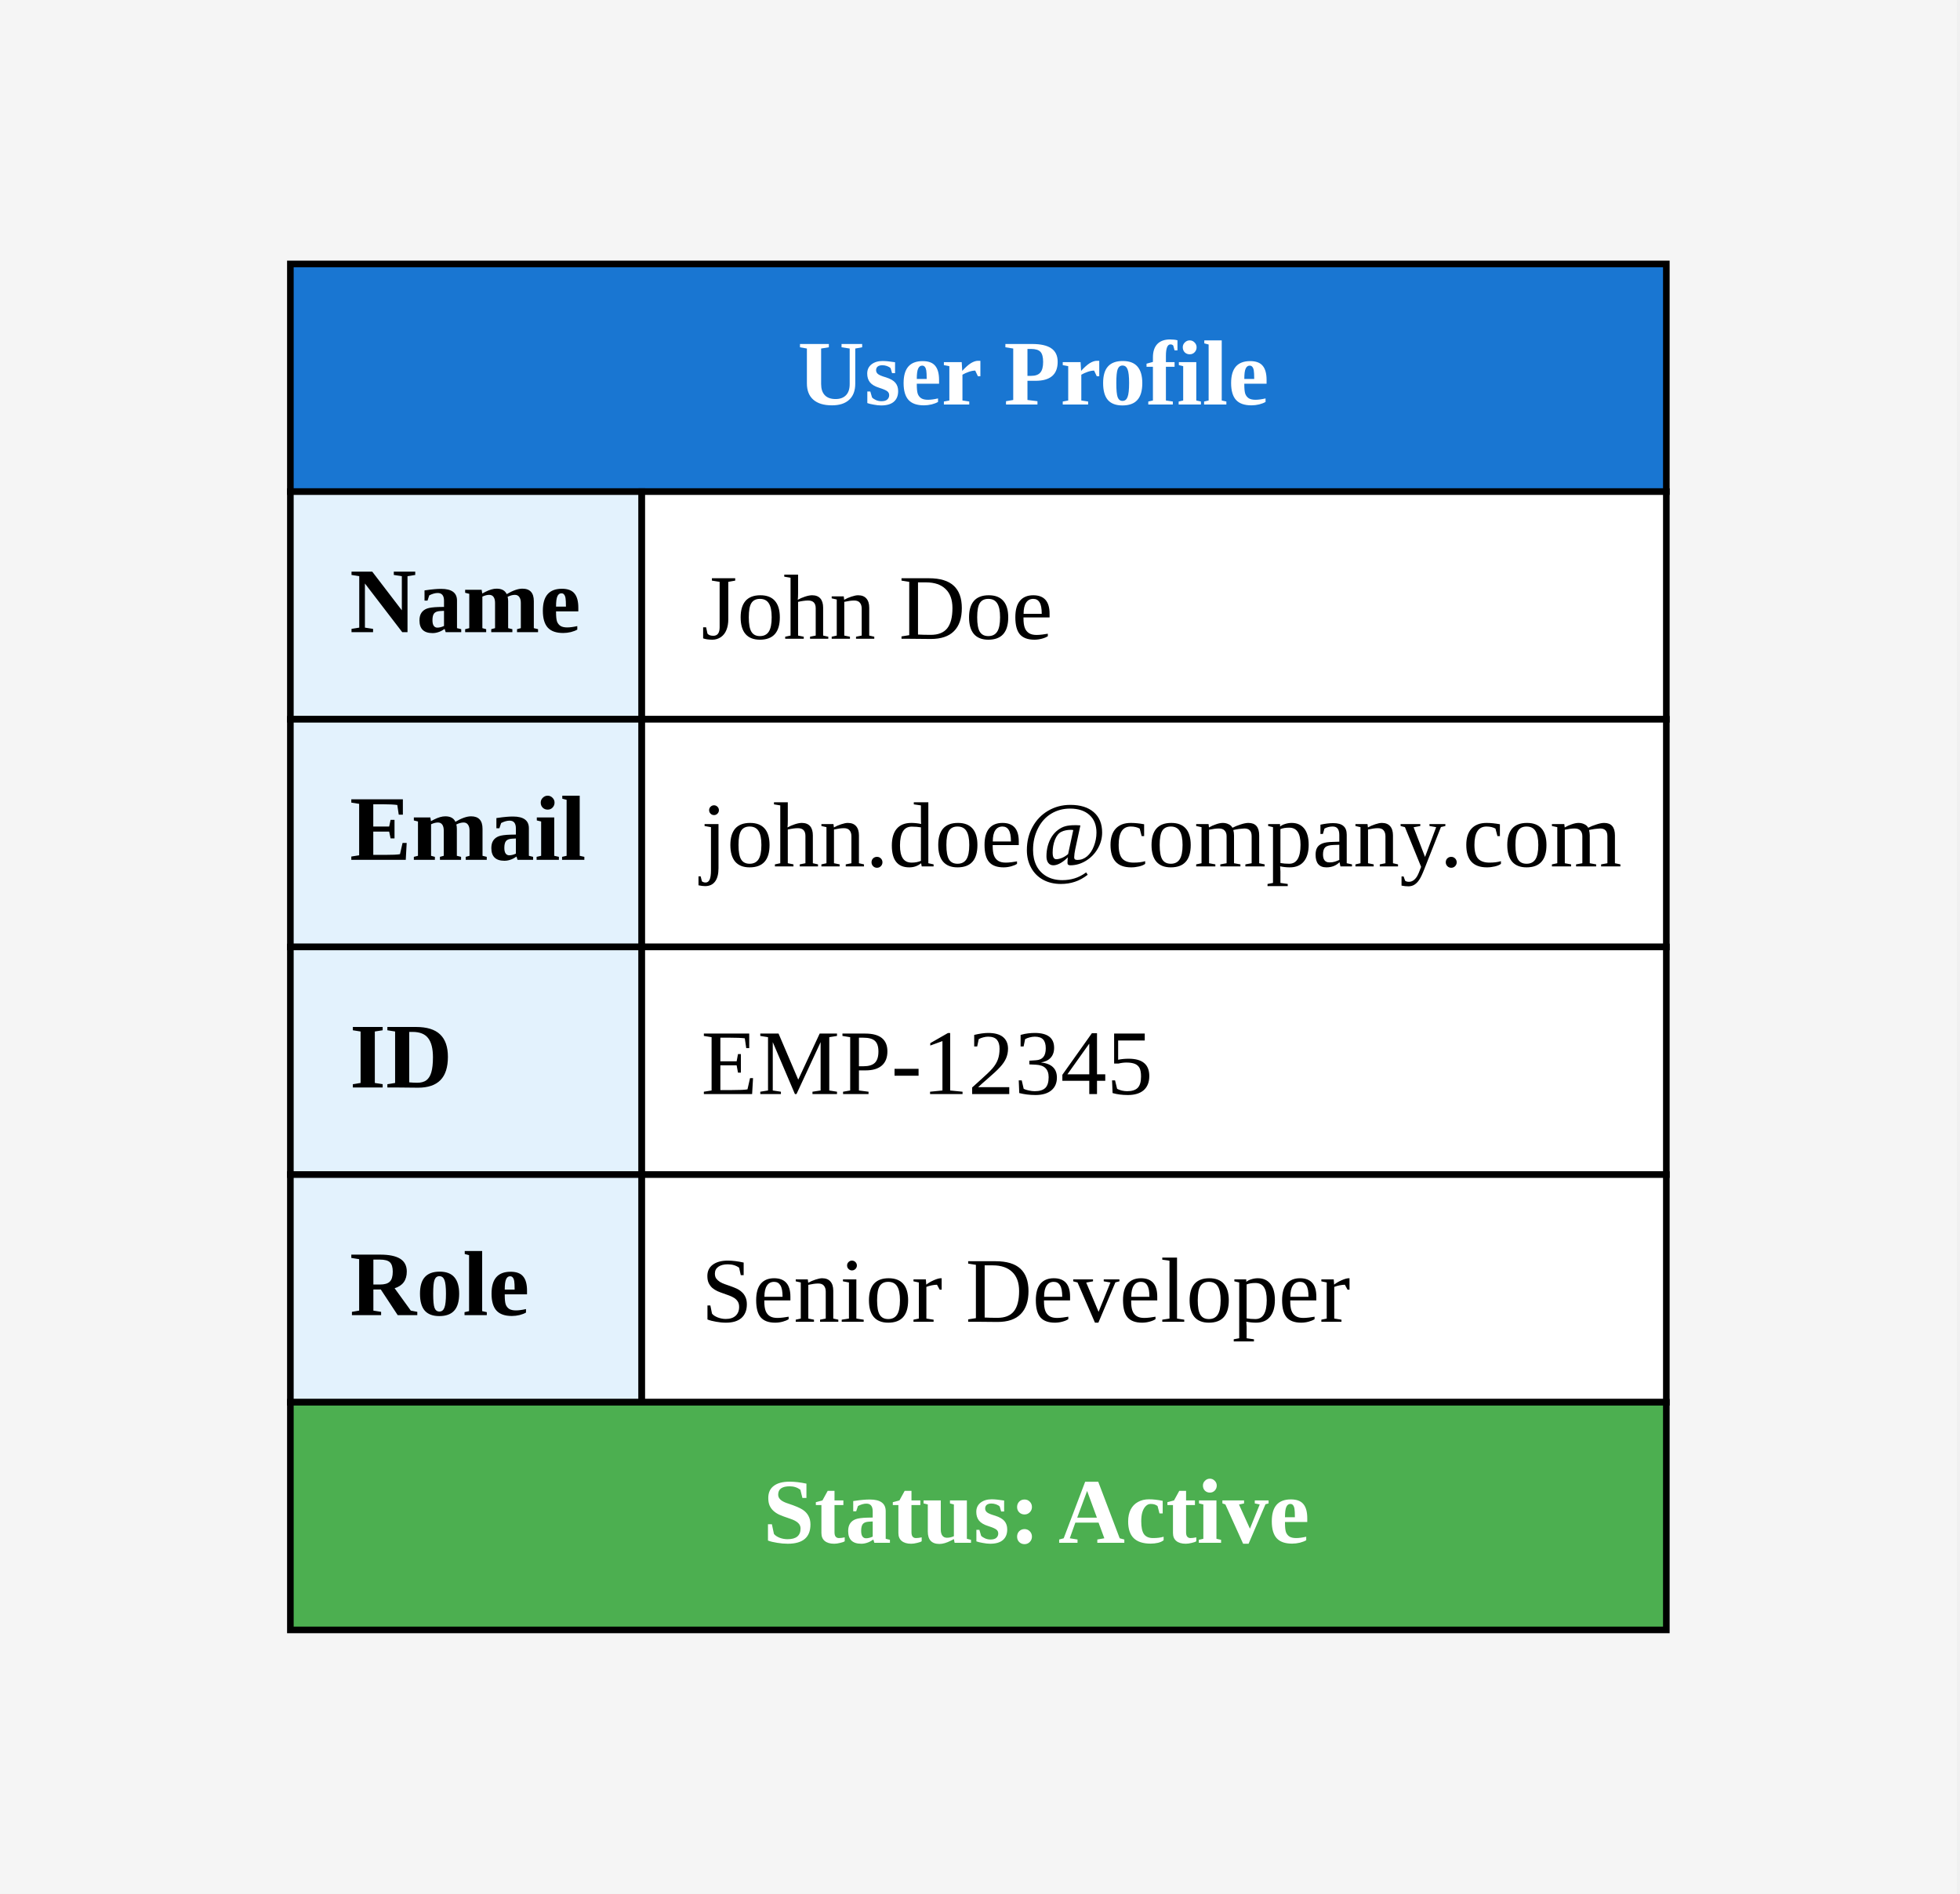
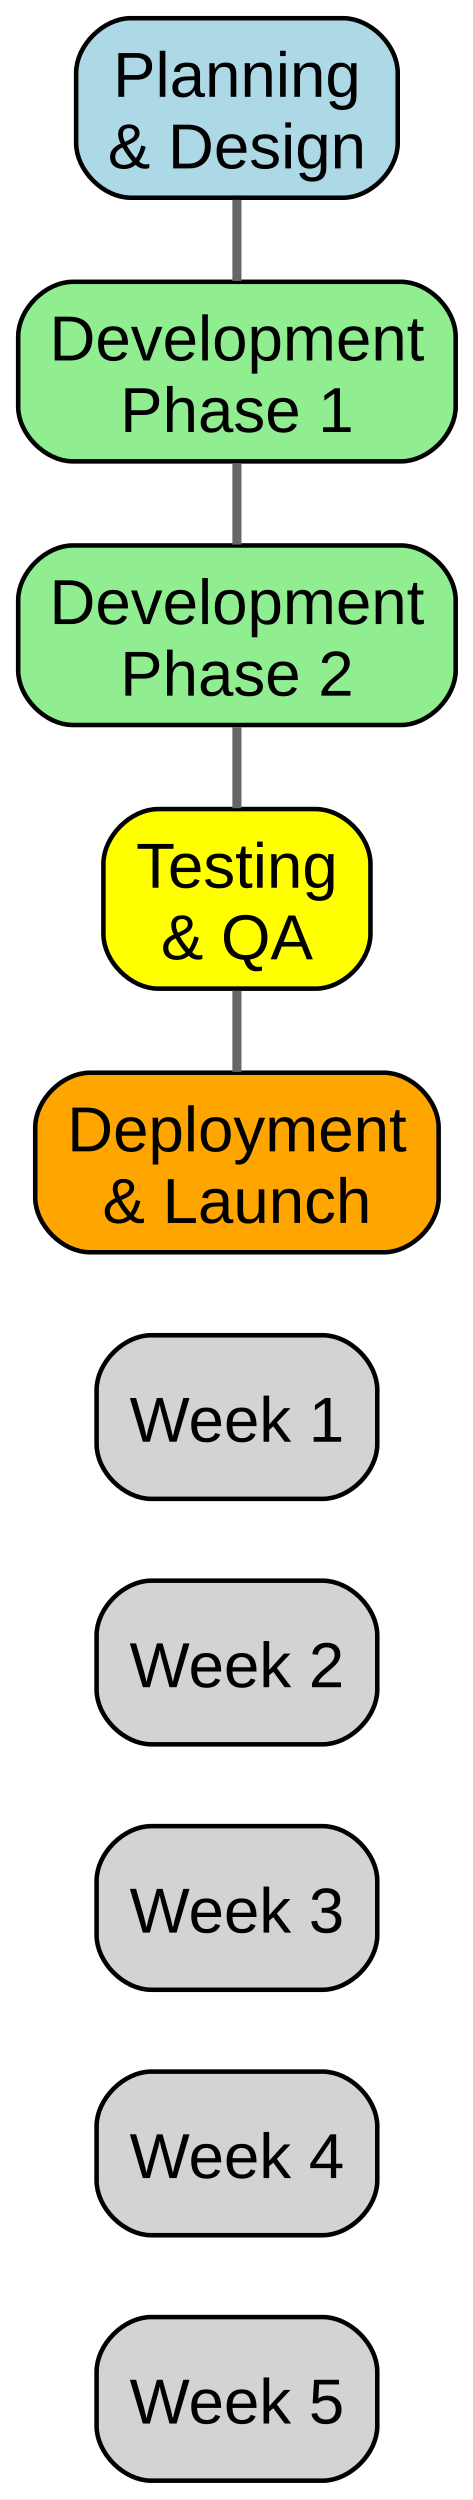
- <svg xmlns="http://www.w3.org/2000/svg" width="297pt" height="287pt" viewBox="0.00 0.00 297.00 287.00">
-   <g id="graph0" class="graph" transform="scale(1 1) rotate(0) translate(36 251)">
-     <polygon fill="#f5f5f5" stroke="none" points="-36,36 -36,-251 260.5,-251 260.5,36 -36,36" />
+ <svg xmlns="http://www.w3.org/2000/svg" width="104pt" height="550pt" viewBox="0.00 0.00 104.00 550.00">
+   <g id="graph0" class="graph" transform="scale(1 1) rotate(0) translate(4 545.75)">
+     <polygon fill="white" stroke="none" points="-4,4 -4,-545.75 100.25,-545.75 100.25,4 -4,4" />
    <g id="node1" class="node">
-       <polygon fill="white" stroke="none" points="8,-4 8,-211 216.5,-211 216.5,-4 8,-4" />
-       <polygon fill="#1976d2" stroke="none" points="8,-176.5 8,-211 216.5,-211 216.5,-176.5 8,-176.5" />
-       <polygon fill="none" stroke="black" points="8,-176.5 8,-211 216.5,-211 216.5,-176.5 8,-176.5" />
-       <text xml:space="preserve" text-anchor="start" x="24.88" y="-189.7" font-family="Times New Roman,serif" font-size="14.00">                </text>
-       <text xml:space="preserve" text-anchor="start" x="84.88" y="-189.7" font-family="Times New Roman,serif" font-weight="bold" font-size="14.00" fill="white">User Profile</text>
-       <text xml:space="preserve" text-anchor="start" x="154.62" y="-189.7" font-family="Times New Roman,serif" font-size="14.00">            </text>
-       <polygon fill="#e3f2fd" stroke="none" points="8,-142 8,-176.5 61.25,-176.5 61.25,-142 8,-142" />
-       <polygon fill="none" stroke="black" points="8,-142 8,-176.5 61.25,-176.5 61.25,-142 8,-142" />
-       <text xml:space="preserve" text-anchor="start" x="17" y="-155.2" font-family="Times New Roman,serif" font-weight="bold" font-size="14.00">Name</text>
-       <polygon fill="white" stroke="none" points="61.25,-142 61.25,-176.5 216.5,-176.5 216.5,-142 61.25,-142" />
-       <polygon fill="none" stroke="black" points="61.25,-142 61.25,-176.5 216.5,-176.5 216.5,-142 61.25,-142" />
-       <text xml:space="preserve" text-anchor="start" x="70.25" y="-154.2" font-family="Times New Roman,serif" font-size="14.00">John Doe</text>
-       <polygon fill="#e3f2fd" stroke="none" points="8,-107.5 8,-142 61.25,-142 61.25,-107.5 8,-107.5" />
-       <polygon fill="none" stroke="black" points="8,-107.5 8,-142 61.25,-142 61.25,-107.5 8,-107.5" />
-       <text xml:space="preserve" text-anchor="start" x="17" y="-120.7" font-family="Times New Roman,serif" font-weight="bold" font-size="14.00">Email</text>
-       <polygon fill="white" stroke="none" points="61.25,-107.5 61.25,-142 216.5,-142 216.5,-107.5 61.25,-107.5" />
-       <polygon fill="none" stroke="black" points="61.25,-107.5 61.25,-142 216.5,-142 216.5,-107.5 61.25,-107.5" />
-       <text xml:space="preserve" text-anchor="start" x="70.25" y="-119.7" font-family="Times New Roman,serif" font-size="14.00">john.doe@company.com</text>
-       <polygon fill="#e3f2fd" stroke="none" points="8,-73 8,-107.5 61.25,-107.5 61.25,-73 8,-73" />
-       <polygon fill="none" stroke="black" points="8,-73 8,-107.5 61.25,-107.5 61.25,-73 8,-73" />
-       <text xml:space="preserve" text-anchor="start" x="17" y="-86.2" font-family="Times New Roman,serif" font-weight="bold" font-size="14.00">ID</text>
-       <polygon fill="white" stroke="none" points="61.25,-73 61.25,-107.5 216.5,-107.5 216.5,-73 61.25,-73" />
-       <polygon fill="none" stroke="black" points="61.25,-73 61.25,-107.5 216.5,-107.5 216.5,-73 61.25,-73" />
-       <text xml:space="preserve" text-anchor="start" x="70.25" y="-85.2" font-family="Times New Roman,serif" font-size="14.00">EMP-12345</text>
-       <polygon fill="#e3f2fd" stroke="none" points="8,-38.5 8,-73 61.25,-73 61.25,-38.5 8,-38.5" />
-       <polygon fill="none" stroke="black" points="8,-38.5 8,-73 61.25,-73 61.25,-38.5 8,-38.5" />
-       <text xml:space="preserve" text-anchor="start" x="17" y="-51.7" font-family="Times New Roman,serif" font-weight="bold" font-size="14.00">Role</text>
-       <polygon fill="white" stroke="none" points="61.25,-38.5 61.25,-73 216.5,-73 216.5,-38.5 61.25,-38.5" />
-       <polygon fill="none" stroke="black" points="61.25,-38.5 61.25,-73 216.5,-73 216.5,-38.5 61.25,-38.5" />
-       <text xml:space="preserve" text-anchor="start" x="70.25" y="-50.7" font-family="Times New Roman,serif" font-size="14.00">Senior Developer</text>
-       <polygon fill="#4caf50" stroke="none" points="8,-4 8,-38.5 216.5,-38.5 216.5,-4 8,-4" />
-       <polygon fill="none" stroke="black" points="8,-4 8,-38.5 216.5,-38.5 216.5,-4 8,-4" />
-       <text xml:space="preserve" text-anchor="start" x="19.62" y="-17.2" font-family="Times New Roman,serif" font-size="14.00">                </text>
-       <text xml:space="preserve" text-anchor="start" x="79.62" y="-17.2" font-family="Times New Roman,serif" font-weight="bold" font-size="14.00" fill="white">Status: Active</text>
-       <text xml:space="preserve" text-anchor="start" x="159.88" y="-17.2" font-family="Times New Roman,serif" font-size="14.00">            </text>
+       <path fill="lightgrey" stroke="black" d="M67,-252C67,-252 29.25,-252 29.25,-252 23.25,-252 17.25,-246 17.25,-240 17.25,-240 17.25,-228 17.25,-228 17.25,-222 23.25,-216 29.25,-216 29.25,-216 67,-216 67,-216 73,-216 79,-222 79,-228 79,-228 79,-240 79,-240 79,-246 73,-252 67,-252" />
+       <text xml:space="preserve" text-anchor="middle" x="48.12" y="-228.57" font-family="Arial" font-size="14.00">Week 1</text>
+     </g>
+     <g id="node2" class="node">
+       <path fill="lightgrey" stroke="black" d="M67,-198C67,-198 29.25,-198 29.25,-198 23.25,-198 17.25,-192 17.25,-186 17.25,-186 17.25,-174 17.25,-174 17.25,-168 23.25,-162 29.25,-162 29.25,-162 67,-162 67,-162 73,-162 79,-168 79,-174 79,-174 79,-186 79,-186 79,-192 73,-198 67,-198" />
+       <text xml:space="preserve" text-anchor="middle" x="48.12" y="-174.57" font-family="Arial" font-size="14.00">Week 2</text>
+     </g>
+     <g id="node3" class="node">
+       <path fill="lightgrey" stroke="black" d="M67,-144C67,-144 29.25,-144 29.25,-144 23.25,-144 17.25,-138 17.25,-132 17.25,-132 17.25,-120 17.25,-120 17.25,-114 23.25,-108 29.25,-108 29.25,-108 67,-108 67,-108 73,-108 79,-114 79,-120 79,-120 79,-132 79,-132 79,-138 73,-144 67,-144" />
+       <text xml:space="preserve" text-anchor="middle" x="48.12" y="-120.58" font-family="Arial" font-size="14.00">Week 3</text>
+     </g>
+     <g id="node4" class="node">
+       <path fill="lightgrey" stroke="black" d="M67,-90C67,-90 29.25,-90 29.25,-90 23.25,-90 17.25,-84 17.25,-78 17.25,-78 17.25,-66 17.25,-66 17.25,-60 23.25,-54 29.25,-54 29.25,-54 67,-54 67,-54 73,-54 79,-60 79,-66 79,-66 79,-78 79,-78 79,-84 73,-90 67,-90" />
+       <text xml:space="preserve" text-anchor="middle" x="48.12" y="-66.58" font-family="Arial" font-size="14.00">Week 4</text>
+     </g>
+     <g id="node5" class="node">
+       <path fill="lightgrey" stroke="black" d="M67,-36C67,-36 29.25,-36 29.25,-36 23.25,-36 17.25,-30 17.25,-24 17.25,-24 17.25,-12 17.25,-12 17.25,-6 23.25,0 29.25,0 29.25,0 67,0 67,0 73,0 79,-6 79,-12 79,-12 79,-24 79,-24 79,-30 73,-36 67,-36" />
+       <text xml:space="preserve" text-anchor="middle" x="48.12" y="-12.57" font-family="Arial" font-size="14.00">Week 5</text>
+     </g>
+     <g id="node6" class="node">
+       <path fill="lightblue" stroke="black" d="M71.5,-541.75C71.5,-541.75 24.75,-541.75 24.75,-541.75 18.75,-541.75 12.75,-535.75 12.75,-529.75 12.75,-529.75 12.75,-514.25 12.75,-514.25 12.75,-508.25 18.75,-502.25 24.75,-502.25 24.75,-502.25 71.5,-502.25 71.5,-502.25 77.5,-502.25 83.5,-508.25 83.5,-514.25 83.5,-514.25 83.5,-529.75 83.5,-529.75 83.5,-535.75 77.5,-541.75 71.5,-541.75" />
+       <text xml:space="preserve" text-anchor="middle" x="48.12" y="-524.45" font-family="Arial" font-size="14.00">Planning</text>
+       <text xml:space="preserve" text-anchor="middle" x="48.12" y="-508.7" font-family="Arial" font-size="14.00">&amp; Design</text>
+     </g>
+     <g id="node7" class="node">
+       <path fill="lightgreen" stroke="black" d="M84.25,-483.75C84.25,-483.75 12,-483.75 12,-483.75 6,-483.75 0,-477.75 0,-471.75 0,-471.75 0,-456.25 0,-456.25 0,-450.25 6,-444.25 12,-444.25 12,-444.25 84.25,-444.25 84.25,-444.25 90.25,-444.25 96.25,-450.25 96.25,-456.25 96.25,-456.25 96.25,-471.75 96.25,-471.75 96.25,-477.75 90.25,-483.75 84.25,-483.75" />
+       <text xml:space="preserve" text-anchor="middle" x="48.12" y="-466.45" font-family="Arial" font-size="14.00">Development</text>
+       <text xml:space="preserve" text-anchor="middle" x="48.12" y="-450.7" font-family="Arial" font-size="14.00">Phase 1</text>
+     </g>
+     <g id="edge5" class="edge">
+       <path fill="none" stroke="#666666" stroke-width="2" d="M48.12,-501.78C48.12,-495.83 48.12,-489.88 48.12,-483.94" />
+     </g>
+     <g id="node8" class="node">
+       <path fill="lightgreen" stroke="black" d="M84.25,-425.75C84.25,-425.75 12,-425.75 12,-425.75 6,-425.75 0,-419.75 0,-413.75 0,-413.75 0,-398.25 0,-398.25 0,-392.25 6,-386.25 12,-386.25 12,-386.25 84.25,-386.25 84.25,-386.25 90.25,-386.25 96.25,-392.25 96.25,-398.25 96.25,-398.25 96.25,-413.75 96.25,-413.75 96.25,-419.75 90.25,-425.75 84.25,-425.75" />
+       <text xml:space="preserve" text-anchor="middle" x="48.12" y="-408.45" font-family="Arial" font-size="14.00">Development</text>
+       <text xml:space="preserve" text-anchor="middle" x="48.12" y="-392.7" font-family="Arial" font-size="14.00">Phase 2</text>
+     </g>
+     <g id="edge6" class="edge">
+       <path fill="none" stroke="#666666" stroke-width="2" d="M48.12,-443.78C48.12,-437.83 48.12,-431.88 48.12,-425.94" />
+     </g>
+     <g id="node9" class="node">
+       <path fill="yellow" stroke="black" d="M65.5,-367.75C65.5,-367.75 30.75,-367.75 30.75,-367.75 24.75,-367.75 18.75,-361.75 18.75,-355.75 18.75,-355.75 18.75,-340.25 18.75,-340.25 18.75,-334.25 24.75,-328.25 30.75,-328.25 30.75,-328.25 65.5,-328.25 65.5,-328.25 71.5,-328.25 77.5,-334.25 77.5,-340.25 77.5,-340.25 77.5,-355.75 77.5,-355.75 77.5,-361.75 71.5,-367.75 65.5,-367.75" />
+       <text xml:space="preserve" text-anchor="middle" x="48.12" y="-350.45" font-family="Arial" font-size="14.00">Testing</text>
+       <text xml:space="preserve" text-anchor="middle" x="48.12" y="-334.7" font-family="Arial" font-size="14.00">&amp; QA</text>
+     </g>
+     <g id="edge7" class="edge">
+       <path fill="none" stroke="#666666" stroke-width="2" d="M48.12,-385.78C48.12,-379.83 48.12,-373.88 48.12,-367.94" />
+     </g>
+     <g id="node10" class="node">
+       <path fill="orange" stroke="black" d="M80.5,-309.75C80.5,-309.75 15.75,-309.75 15.75,-309.75 9.75,-309.75 3.75,-303.75 3.75,-297.75 3.75,-297.75 3.75,-282.25 3.75,-282.25 3.75,-276.25 9.75,-270.25 15.75,-270.25 15.75,-270.25 80.5,-270.25 80.5,-270.25 86.5,-270.25 92.5,-276.25 92.5,-282.25 92.5,-282.25 92.5,-297.75 92.5,-297.75 92.5,-303.75 86.5,-309.75 80.5,-309.75" />
+       <text xml:space="preserve" text-anchor="middle" x="48.12" y="-292.45" font-family="Arial" font-size="14.00">Deployment</text>
+       <text xml:space="preserve" text-anchor="middle" x="48.12" y="-276.7" font-family="Arial" font-size="14.00">&amp; Launch</text>
+     </g>
+     <g id="edge8" class="edge">
+       <path fill="none" stroke="#666666" stroke-width="2" d="M48.12,-327.78C48.12,-321.83 48.12,-315.88 48.12,-309.94" />
    </g>
  </g>
</svg>
